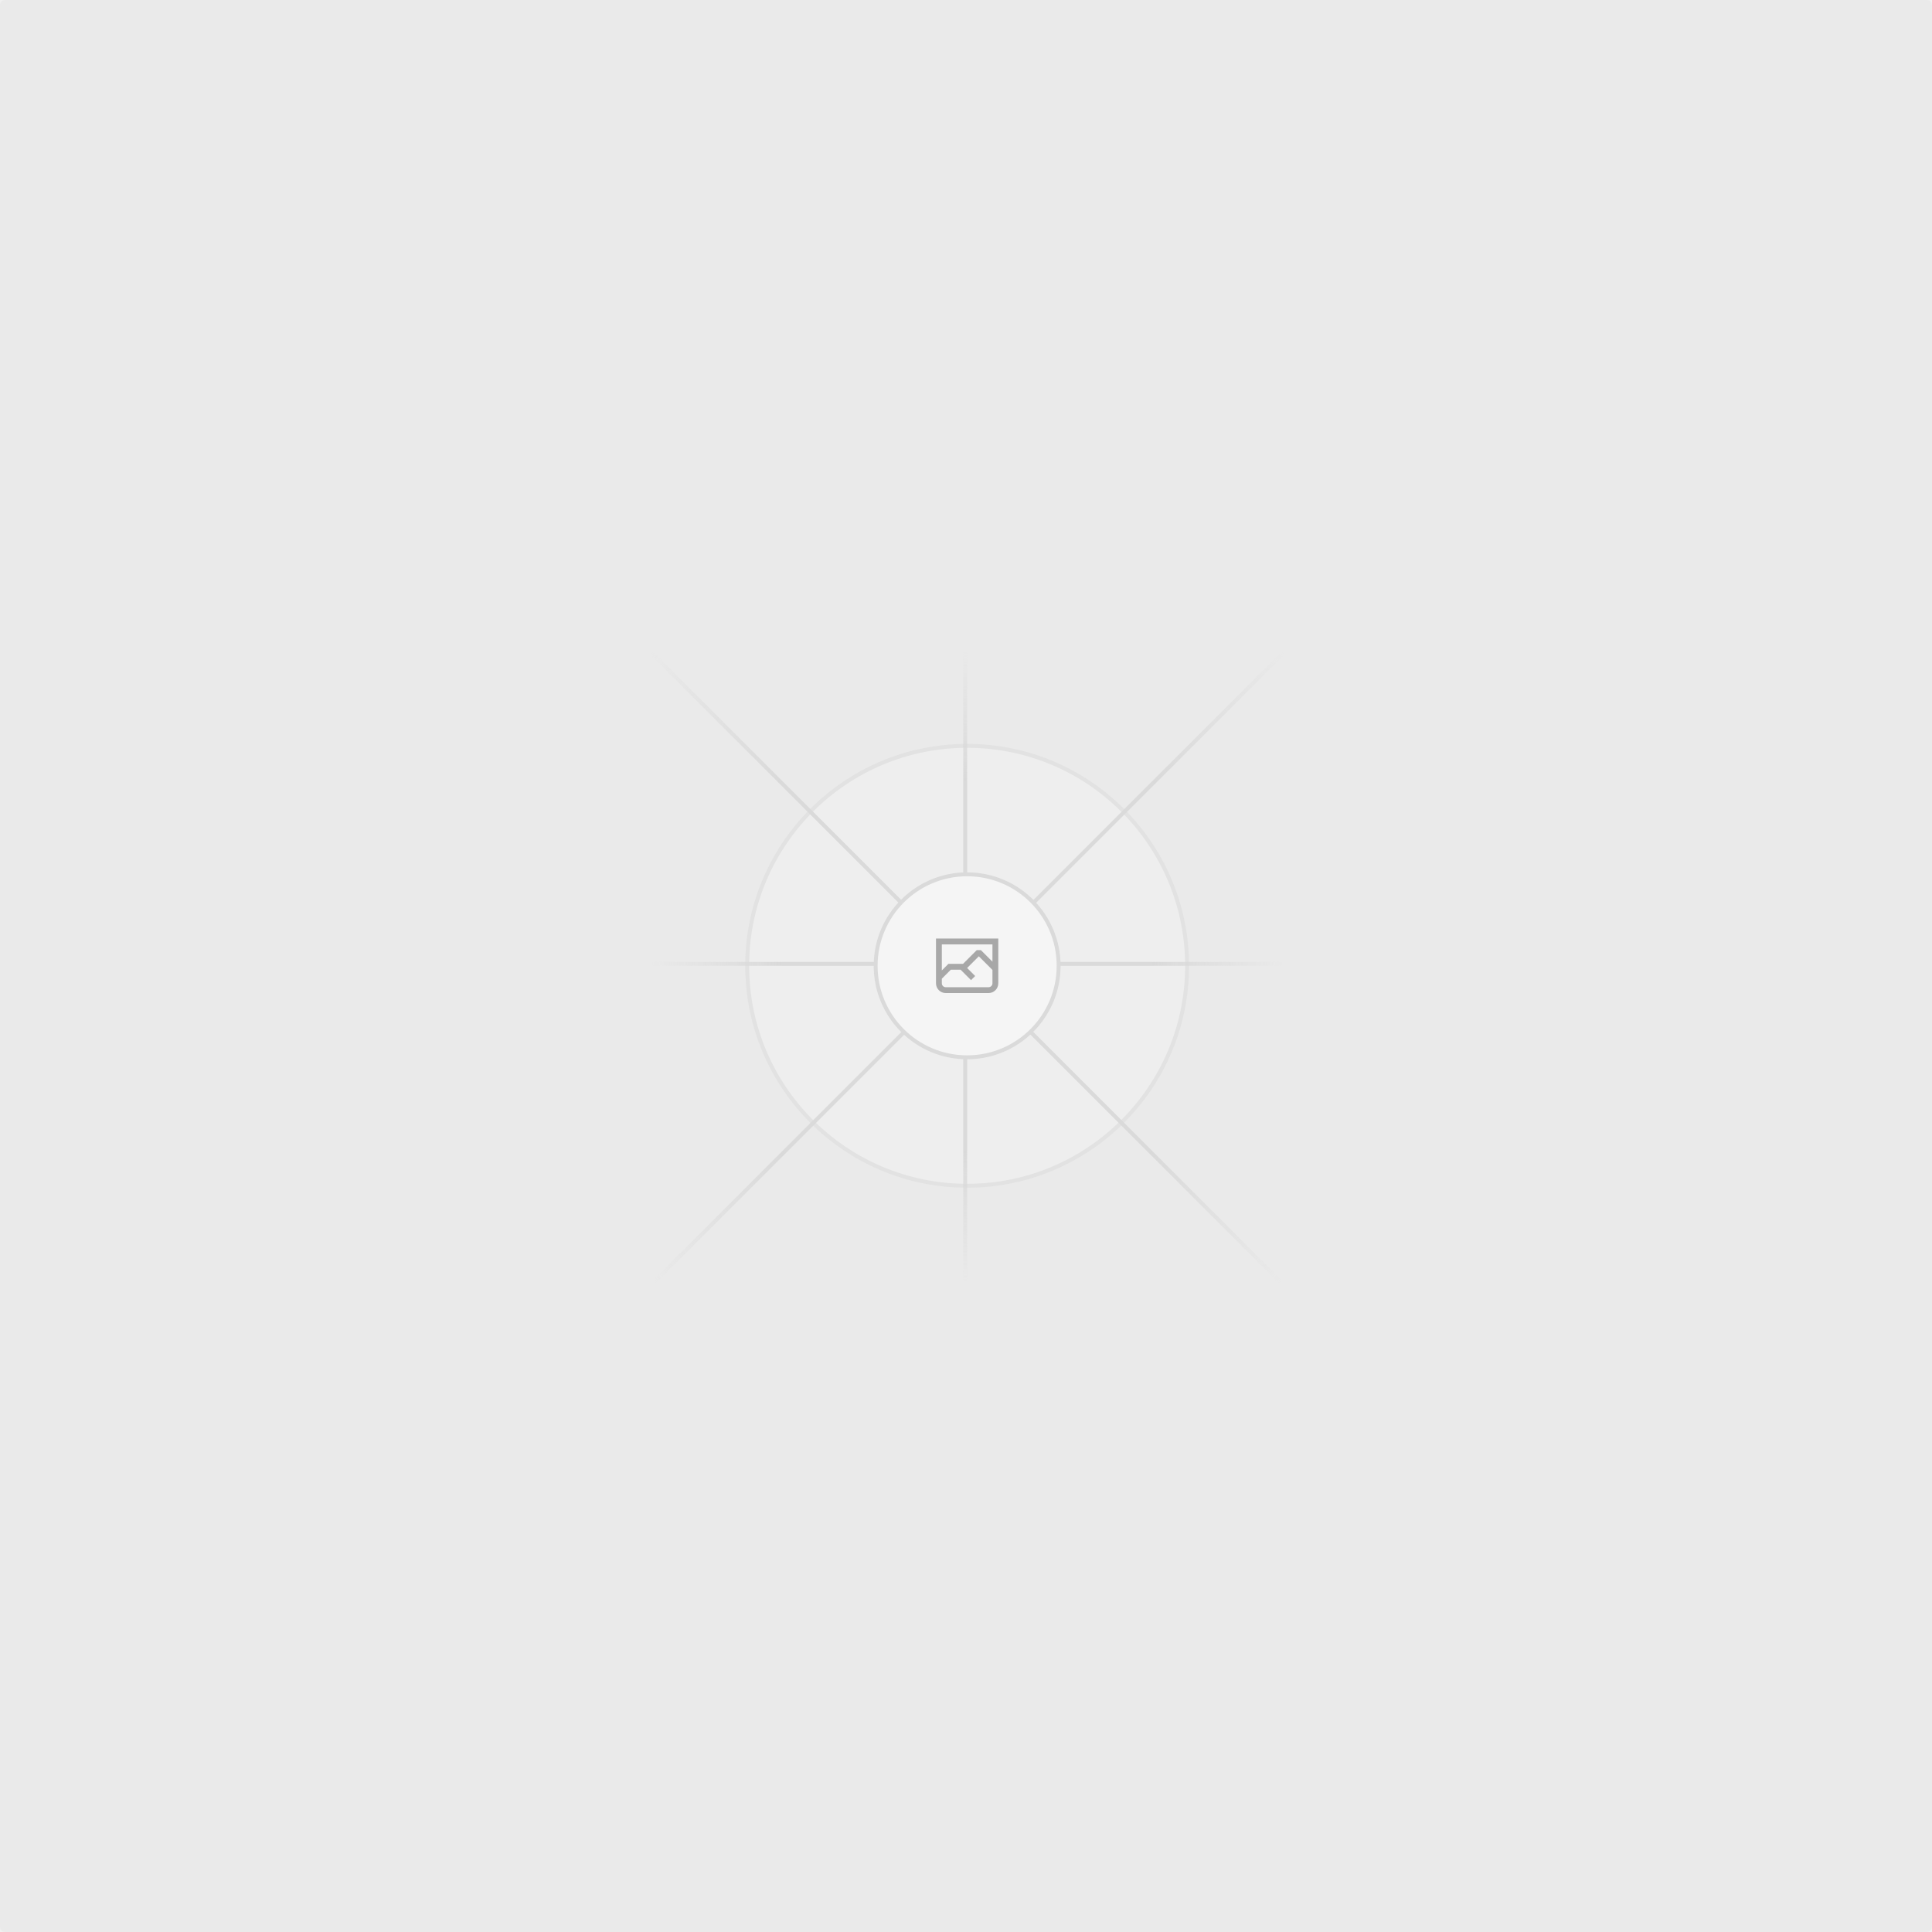
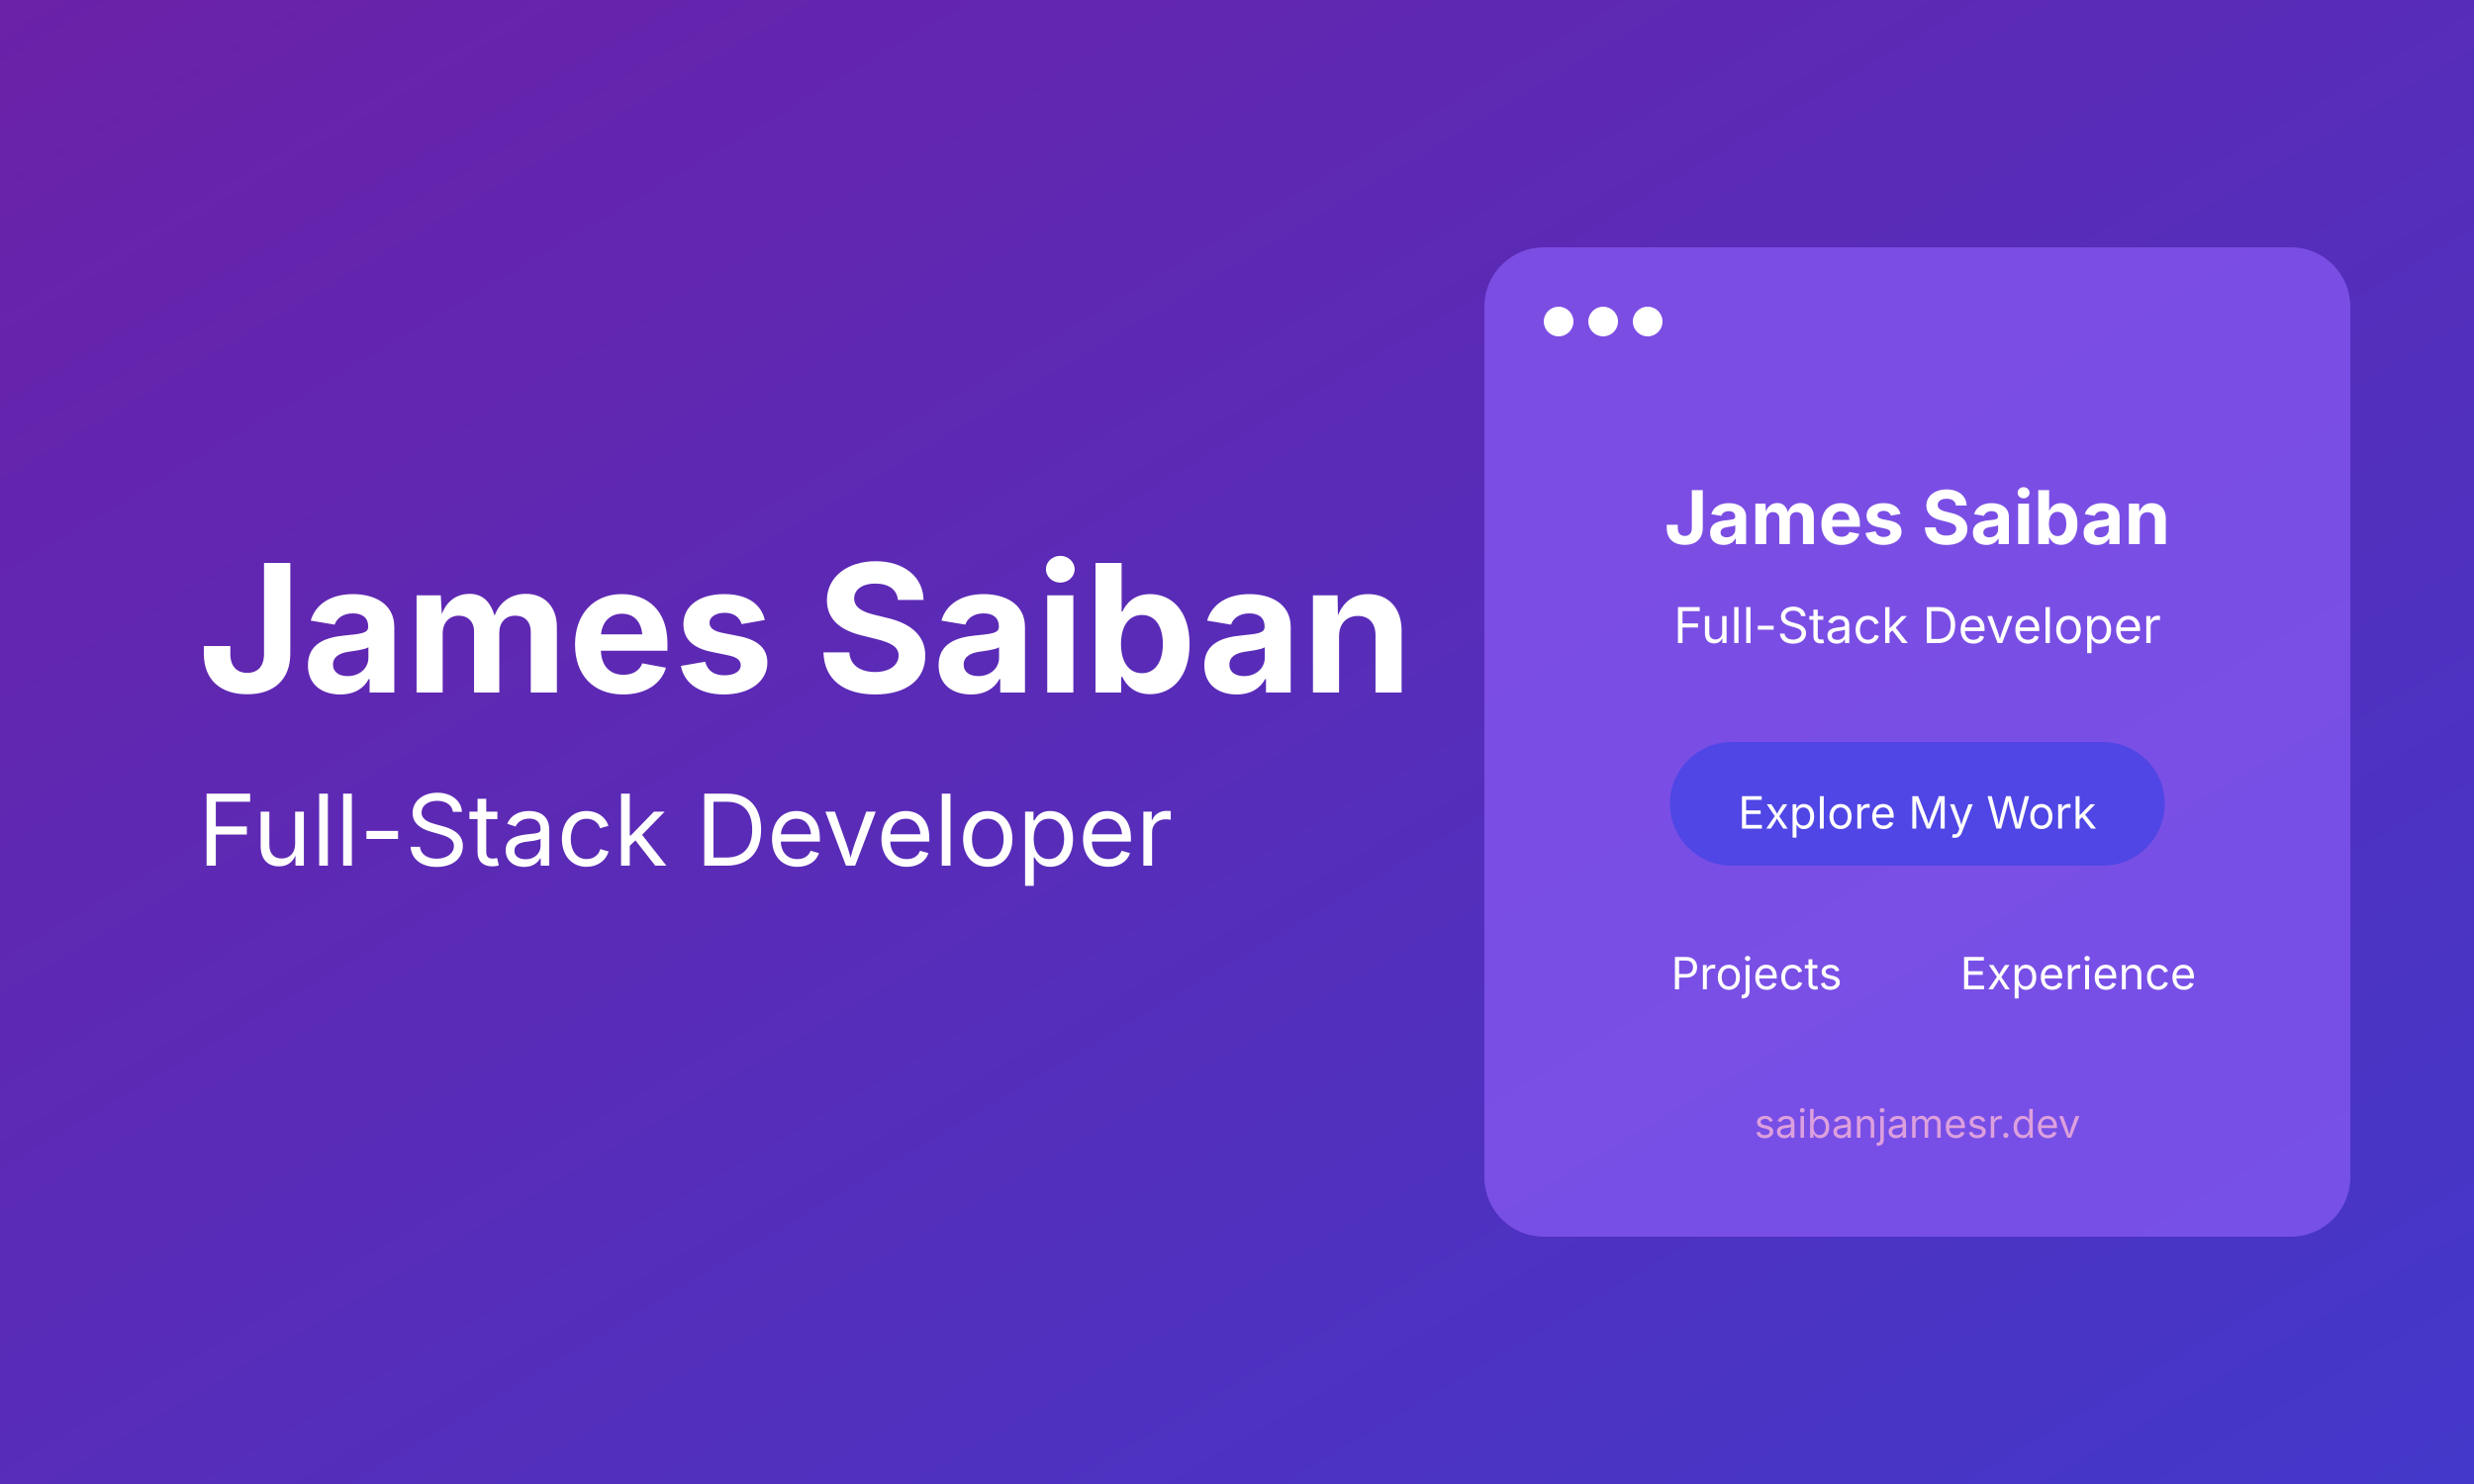
- <svg xmlns="http://www.w3.org/2000/svg" width="1200" height="1200" fill="none">
-   <rect width="1200" height="1200" fill="#EAEAEA" rx="3" />
-   <g opacity=".5">
-     <g opacity=".5">
-       <path fill="#FAFAFA" d="M600.709 736.5c-75.454 0-136.621-61.167-136.621-136.62 0-75.454 61.167-136.621 136.621-136.621 75.453 0 136.62 61.167 136.62 136.621 0 75.453-61.167 136.62-136.62 136.62Z" />
-       <path stroke="#C9C9C9" stroke-width="2.418" d="M600.709 736.5c-75.454 0-136.621-61.167-136.621-136.62 0-75.454 61.167-136.621 136.621-136.621 75.453 0 136.62 61.167 136.62 136.621 0 75.453-61.167 136.62-136.62 136.62Z" />
-     </g>
-     <path stroke="url(#a)" stroke-width="2.418" d="M0-1.209h553.581" transform="scale(1 -1) rotate(45 1163.11 91.165)" />
-     <path stroke="url(#b)" stroke-width="2.418" d="M404.846 598.671h391.726" />
-     <path stroke="url(#c)" stroke-width="2.418" d="M599.5 795.742V404.017" />
-     <path stroke="url(#d)" stroke-width="2.418" d="m795.717 796.597-391.441-391.44" />
-     <path fill="#fff" d="M600.709 656.704c-31.384 0-56.825-25.441-56.825-56.824 0-31.384 25.441-56.825 56.825-56.825 31.383 0 56.824 25.441 56.824 56.825 0 31.383-25.441 56.824-56.824 56.824Z" />
-     <g clip-path="url(#e)">
-       <path fill="#666" fill-rule="evenodd" d="M616.426 586.58h-31.434v16.176l3.553-3.554.531-.531h9.068l.074-.074 8.463-8.463h2.565l7.18 7.181V586.58Zm-15.715 14.654 3.698 3.699 1.283 1.282-2.565 2.565-1.282-1.283-5.2-5.199h-6.066l-5.514 5.514-.073.073v2.876a2.418 2.418 0 0 0 2.418 2.418h26.598a2.418 2.418 0 0 0 2.418-2.418v-8.317l-8.463-8.463-7.181 7.181-.071.072Zm-19.347 5.442v4.085a6.045 6.045 0 0 0 6.046 6.045h26.598a6.044 6.044 0 0 0 6.045-6.045v-7.108l1.356-1.355-1.282-1.283-.074-.073v-17.989h-38.689v23.43l-.146.146.146.147Z" clip-rule="evenodd" />
-     </g>
-     <path stroke="#C9C9C9" stroke-width="2.418" d="M600.709 656.704c-31.384 0-56.825-25.441-56.825-56.824 0-31.384 25.441-56.825 56.825-56.825 31.383 0 56.824 25.441 56.824 56.825 0 31.383-25.441 56.824-56.824 56.824Z" />
+ <svg xmlns="http://www.w3.org/2000/svg" viewBox="0 0 1000 600" preserveAspectRatio="xMidYMid meet">
+   <defs>
+     <linearGradient id="backgroundGradient" x1="0%" y1="0%" x2="100%" y2="100%">
+       <stop offset="0%" style="stop-color:#6B21A8;stop-opacity:1" />
+       <stop offset="100%" style="stop-color:#4338CA;stop-opacity:1" />
+     </linearGradient>
+     <linearGradient id="buttonGradient" x1="0%" y1="0%" x2="100%" y2="0%">
+       <stop offset="0%" style="stop-color:#4F46E5;stop-opacity:1" />
+       <stop offset="100%" style="stop-color:#6366F1;stop-opacity:1" />
+     </linearGradient>
+     <style>
+             @font-face {
+             font-family: 'Inter';
+             src: url('https://rsms.me/inter/font-files/Inter-Regular.woff2?v=3.19') format('woff2');
+             font-weight: 400;
+             font-style: normal;
+             font-display: swap;
+             }
+             @font-face {
+             font-family: 'Inter';
+             src: url('https://rsms.me/inter/font-files/Inter-Bold.woff2?v=3.19') format('woff2');
+             font-weight: 700;
+             font-style: normal;
+             font-display: swap;
+             }
+             @font-face {
+             font-family: 'Inter';
+             src: url('https://rsms.me/inter/font-files/Inter-Light.woff2?v=3.19') format('woff2');
+             font-weight: 300;
+             font-style: normal;
+             font-display: swap;
+             }
+         </style>
+   </defs>
+   <rect x="0" y="0" width="1000" height="600" fill="url(#backgroundGradient)" />
+   <text x="80" y="280" font-family="Inter" font-weight="bold" font-size="72" fill="white">James Saiban</text>
+   <text x="80" y="350" font-family="Inter" font-weight="light" font-size="40" fill="white">Full-Stack Developer</text>
+   <g transform="translate(600, 100)">
+     <rect x="0" y="0" width="350" height="400" rx="24" ry="24" fill="#8B5CF6" fill-opacity="0.7" />
+     <circle cx="30" cy="30" r="6" fill="white" />
+     <circle cx="48" cy="30" r="6" fill="white" />
+     <circle cx="66" cy="30" r="6" fill="white" />
+     <text x="175" y="120" text-anchor="middle" font-family="Inter" font-weight="bold" font-size="30" fill="white">James Saiban</text>
+     <text x="175" y="160" text-anchor="middle" font-family="Inter" font-weight="light" font-size="20" fill="white">Full-Stack Developer</text>
+     <rect x="75" y="200" width="200" height="50" rx="25" ry="25" fill="#4F46E5" />
+     <text x="175" y="235" text-anchor="middle" font-family="Inter" font-weight="semibold" font-size="18" fill="white">Explore My Work</text>
+     <text x="110" y="300" text-anchor="middle" font-family="Inter" font-weight="medium" font-size="18" fill="white">Projects</text>
+     <text x="240" y="300" text-anchor="middle" font-family="Inter" font-weight="medium" font-size="18" fill="white">Experience</text>
+     <text x="175" y="360" text-anchor="middle" font-family="Inter" font-weight="light" font-size="16" fill="#DDA0DD">saibanjamesr.dev</text>
  </g>
-   <defs>
-     <linearGradient id="a" x1="554.061" x2="-.48" y1=".083" y2=".087" gradientUnits="userSpaceOnUse">
-       <stop stop-color="#C9C9C9" stop-opacity="0" />
-       <stop offset=".208" stop-color="#C9C9C9" />
-       <stop offset=".792" stop-color="#C9C9C9" />
-       <stop offset="1" stop-color="#C9C9C9" stop-opacity="0" />
-     </linearGradient>
-     <linearGradient id="b" x1="796.912" x2="404.507" y1="599.963" y2="599.965" gradientUnits="userSpaceOnUse">
-       <stop stop-color="#C9C9C9" stop-opacity="0" />
-       <stop offset=".208" stop-color="#C9C9C9" />
-       <stop offset=".792" stop-color="#C9C9C9" />
-       <stop offset="1" stop-color="#C9C9C9" stop-opacity="0" />
-     </linearGradient>
-     <linearGradient id="c" x1="600.792" x2="600.794" y1="403.677" y2="796.082" gradientUnits="userSpaceOnUse">
-       <stop stop-color="#C9C9C9" stop-opacity="0" />
-       <stop offset=".208" stop-color="#C9C9C9" />
-       <stop offset=".792" stop-color="#C9C9C9" />
-       <stop offset="1" stop-color="#C9C9C9" stop-opacity="0" />
-     </linearGradient>
-     <linearGradient id="d" x1="404.85" x2="796.972" y1="403.903" y2="796.02" gradientUnits="userSpaceOnUse">
-       <stop stop-color="#C9C9C9" stop-opacity="0" />
-       <stop offset=".208" stop-color="#C9C9C9" />
-       <stop offset=".792" stop-color="#C9C9C9" />
-       <stop offset="1" stop-color="#C9C9C9" stop-opacity="0" />
-     </linearGradient>
-     <clipPath id="e">
-       <path fill="#fff" d="M581.364 580.535h38.689v38.689h-38.689z" />
-     </clipPath>
-   </defs>
</svg>
